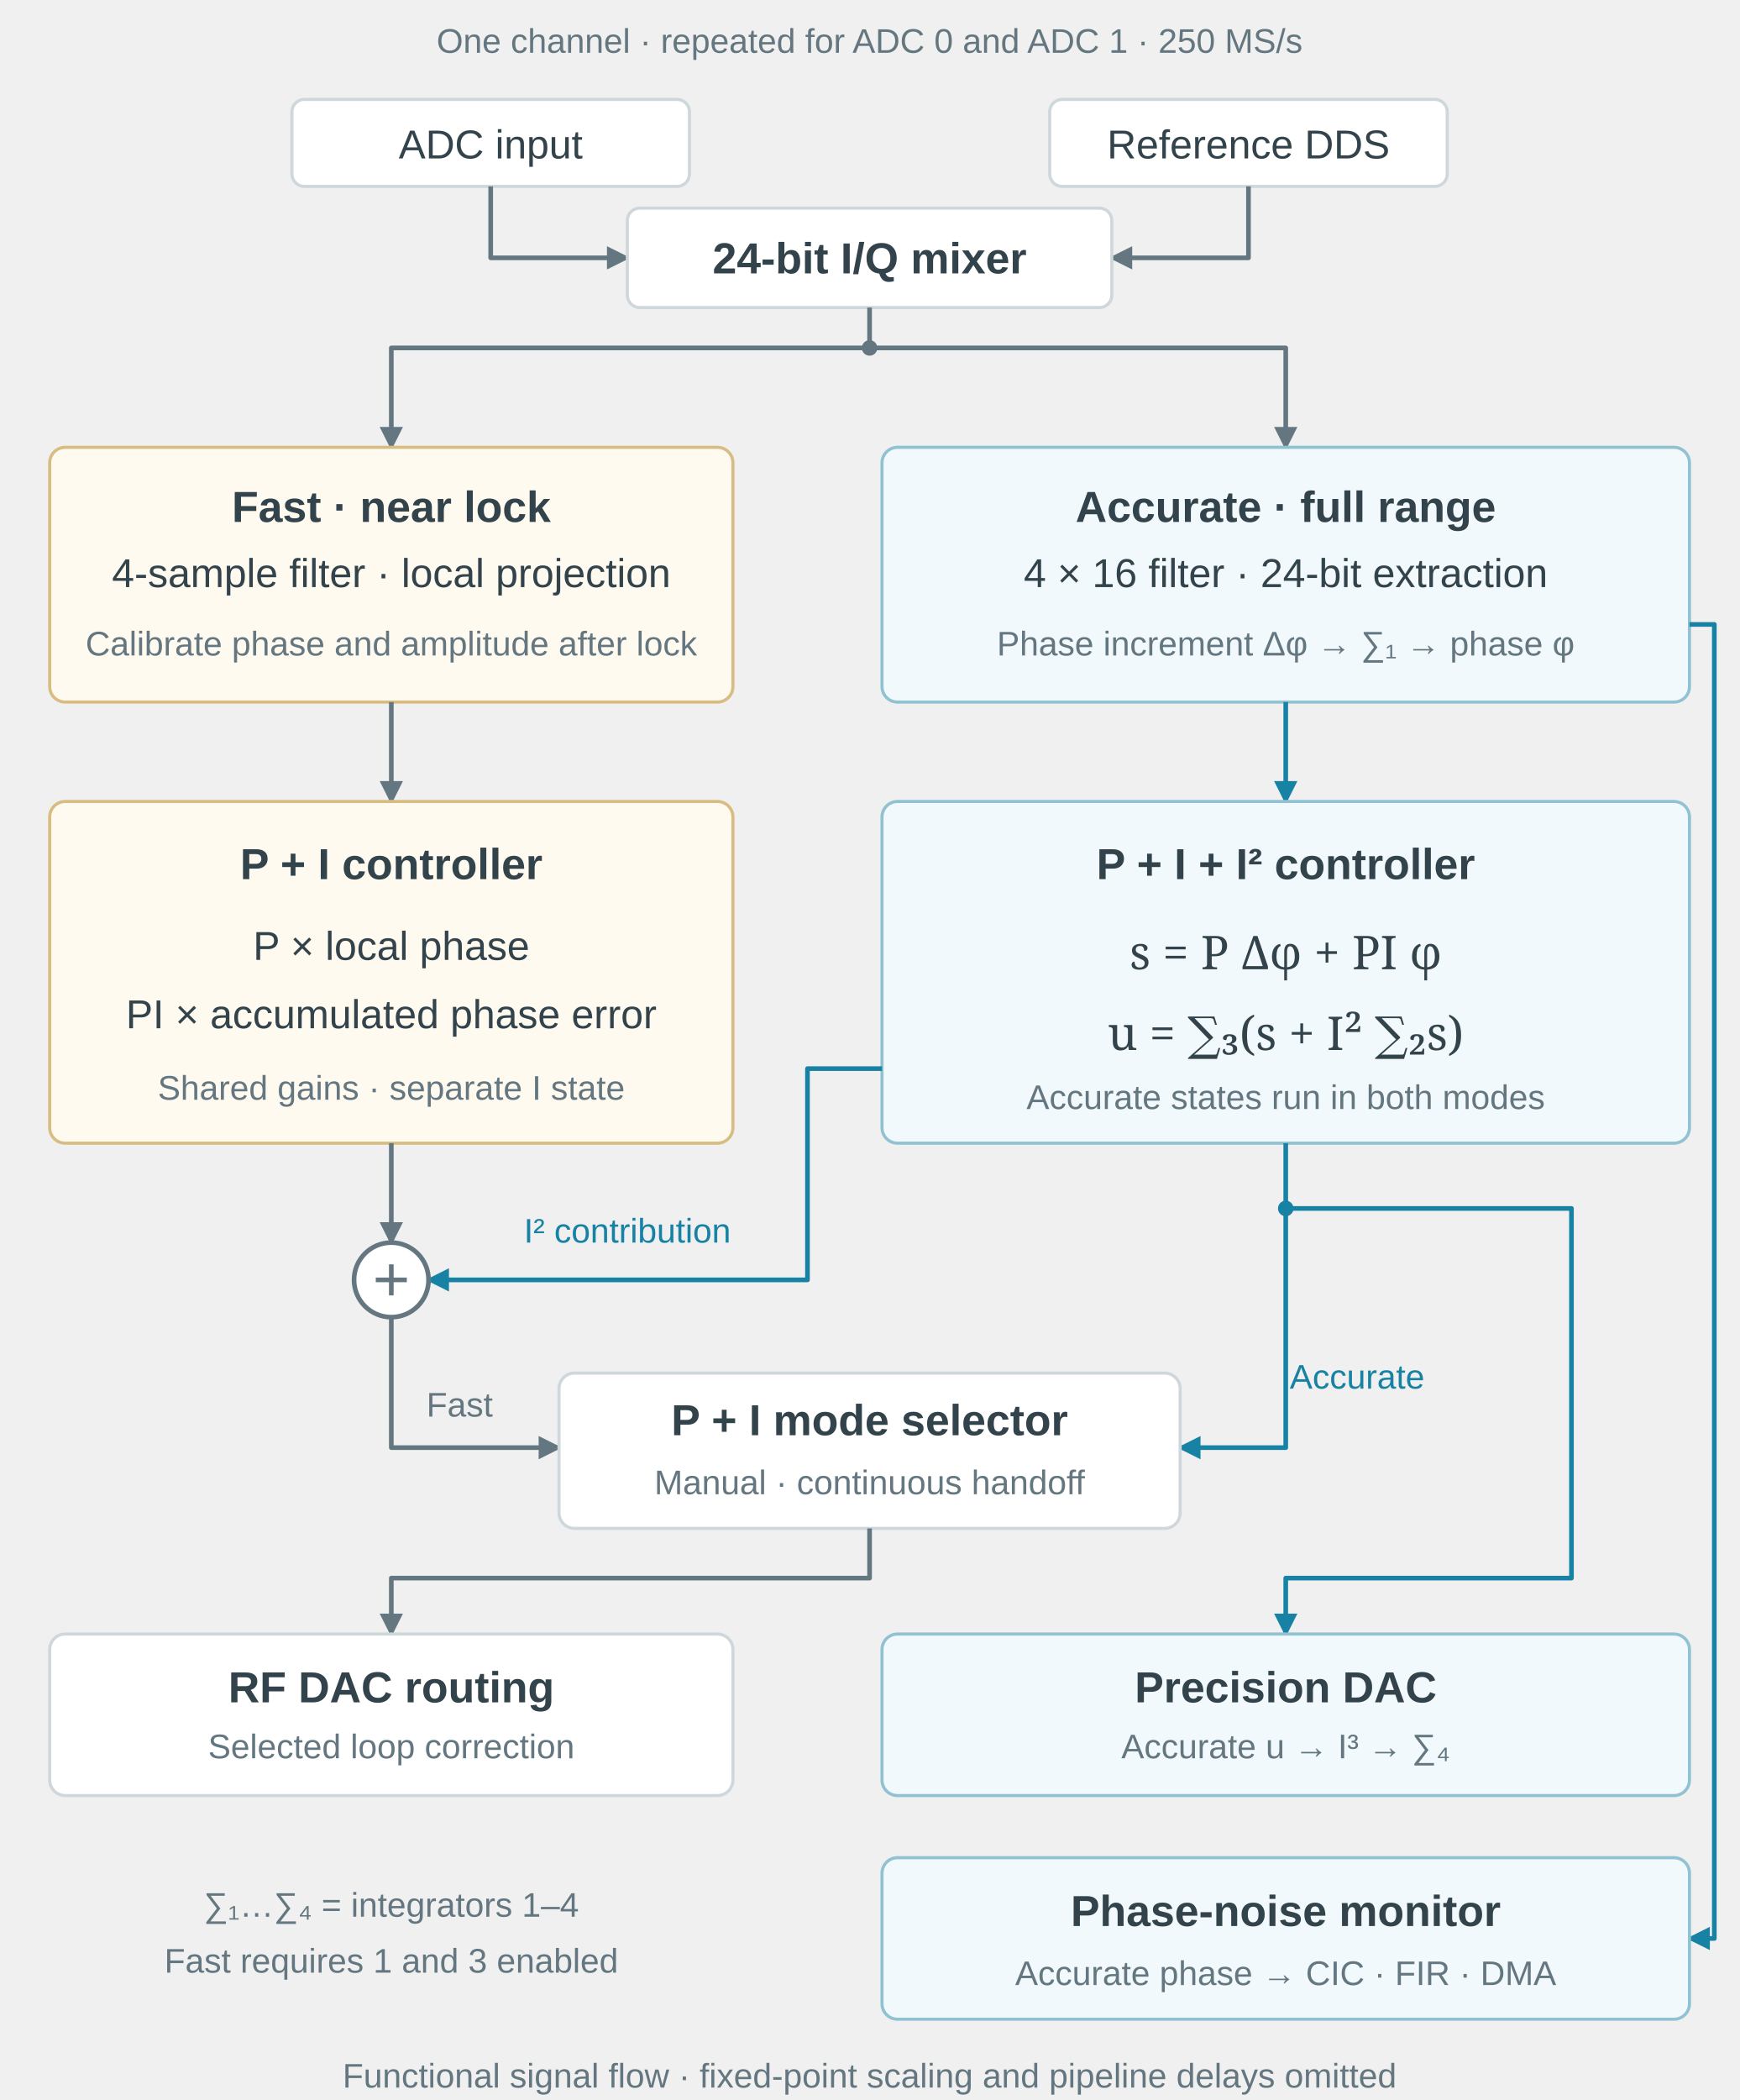
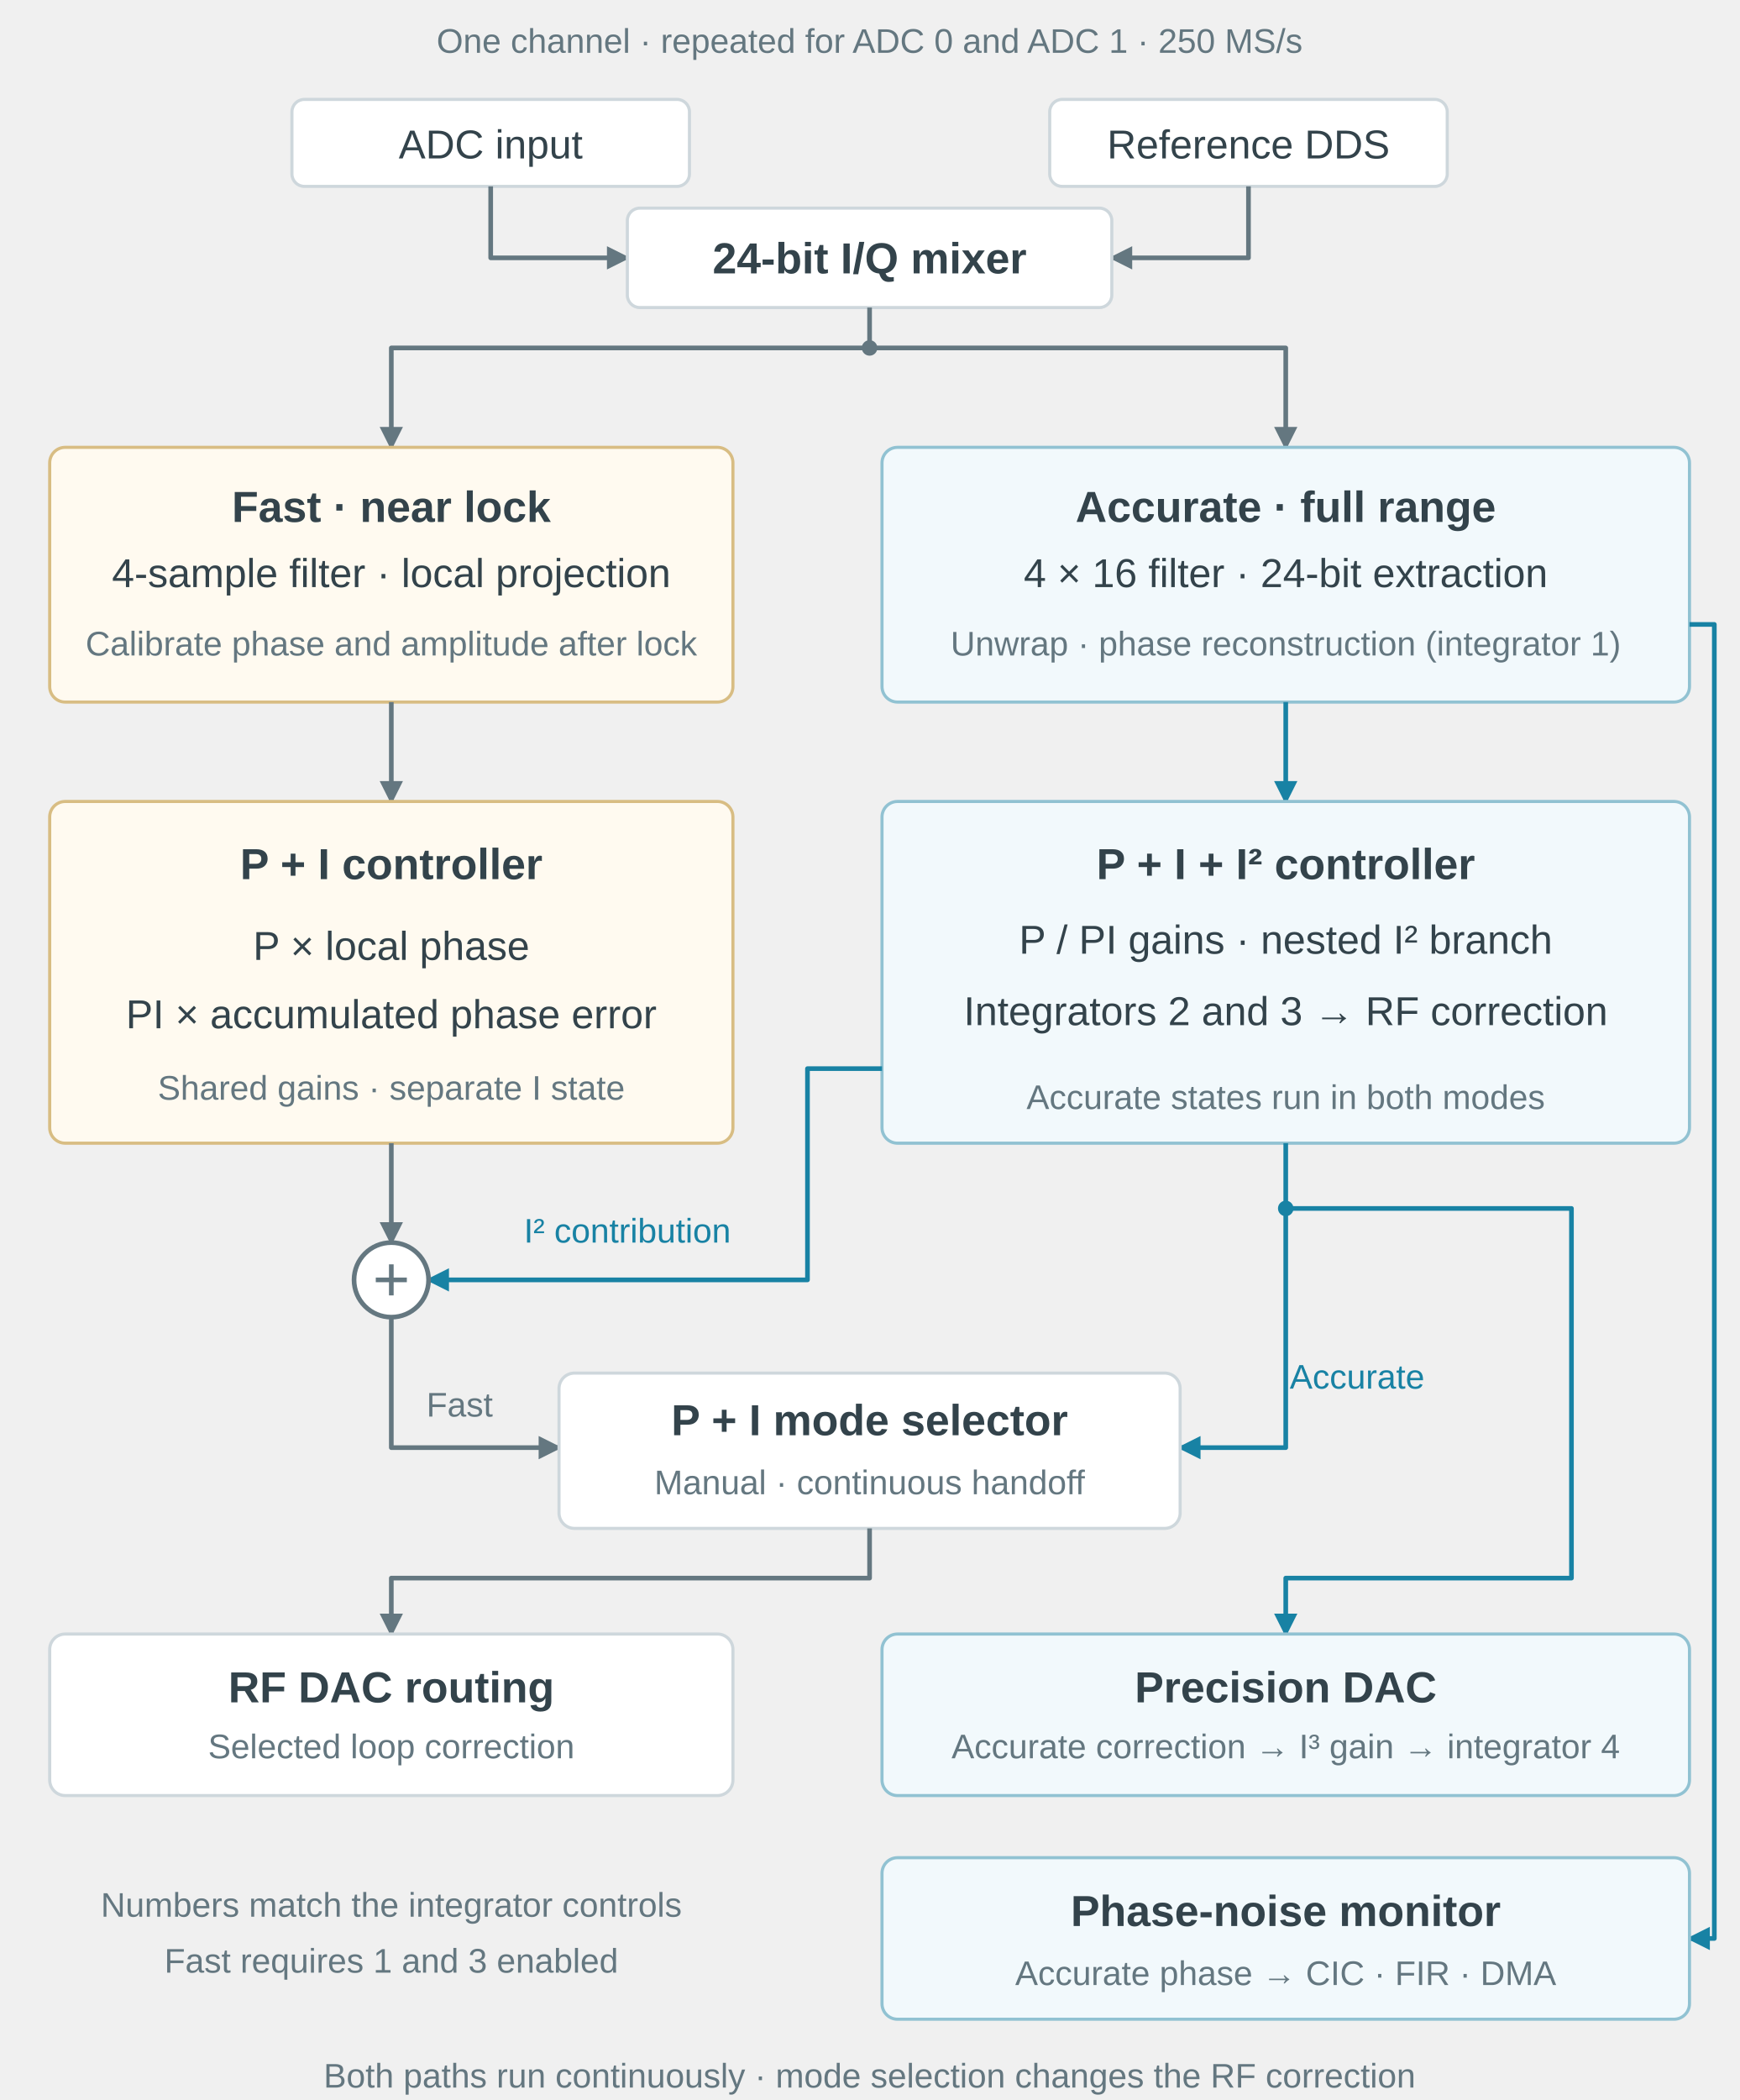
<svg xmlns="http://www.w3.org/2000/svg" width="560" height="676" viewBox="0 0 560 676" role="img" aria-labelledby="title desc">
  <defs>
    <marker id="arrow" viewBox="0 0 8 8" refX="7" refY="4" markerWidth="5" markerHeight="5" orient="auto-start-reverse">
      <path d="M0 0 8 4 0 8Z" fill="#647780" />
    </marker>
    <marker id="blue-arrow" viewBox="0 0 8 8" refX="7" refY="4" markerWidth="5" markerHeight="5" orient="auto">
      <path d="M0 0 8 4 0 8Z" fill="#1882a4" />
    </marker>
  </defs>
  <style>
    text { font-family: Arial, sans-serif; font-size: 13px; fill: #33434b; text-anchor: middle; }
    .heading { font-size: 14px; font-weight: 600; }
    .small { font-size: 11px; fill: #647780; }
    .label { font-size: 11px; font-weight: 600; letter-spacing: .8px; }
-     .equation { font-family: Georgia, serif; font-size: 15px; }
    .wire { fill: none; stroke: #647780; stroke-width: 1.5; stroke-linejoin: round; marker-end: url(#arrow); }
    .accurate-wire { fill: none; stroke: #1882a4; stroke-width: 1.5; stroke-linejoin: round; marker-end: url(#blue-arrow); }
    .box { fill: #fff; stroke: #ced7dc; }
    .fast-box { fill: #fffaf0; stroke: #d8bd83; }
    .accurate-box { fill: #f2f9fc; stroke: #91c2d2; }
  </style>
  <text class="small" x="280" y="17">One channel · repeated for ADC 0 and ADC 1 · 250 MS/s</text>
  <rect class="box" x="94" y="32" width="128" height="28" rx="4" />
  <text x="158" y="51">ADC input</text>
  <rect class="box" x="338" y="32" width="128" height="28" rx="4" />
  <text x="402" y="51">Reference DDS</text>
  <path class="wire" d="M158 60V83H202" />
  <path class="wire" d="M402 60V83H358" />
  <rect class="box" x="202" y="67" width="156" height="32" rx="4" />
  <text class="heading" x="280" y="88">24-bit I/Q mixer</text>
  <path class="wire" d="M280 99V112H126V144" />
  <path class="wire" d="M280 112H414V144" />
  <circle cx="280" cy="112" r="2.5" fill="#647780" />
  <rect class="fast-box" x="16" y="144" width="220" height="82" rx="5" />
  <text class="heading" x="126" y="168">Fast · near lock</text>
  <text x="126" y="189">4-sample filter · local projection</text>
  <text class="small" x="126" y="211">Calibrate phase and amplitude after lock</text>
  <rect class="accurate-box" x="284" y="144" width="260" height="82" rx="5" />
  <text class="heading" x="414" y="168">Accurate · full range</text>
  <text x="414" y="189">4 × 16 filter · 24-bit extraction</text>
-   <text class="small" x="414" y="211">Phase increment Δφ → ∑₁ → phase φ</text>
+   <text class="small" x="414" y="211">Unwrap · phase reconstruction (integrator 1)</text>
  <path class="wire" d="M126 226V258" />
  <path class="accurate-wire" d="M414 226V258" />
  <rect class="fast-box" x="16" y="258" width="220" height="110" rx="5" />
  <text class="heading" x="126" y="283">P + I controller</text>
  <text x="126" y="309">P × local phase</text>
  <text x="126" y="331">PI × accumulated phase error</text>
  <text class="small" x="126" y="354">Shared gains · separate I state</text>
  <rect class="accurate-box" x="284" y="258" width="260" height="110" rx="5" />
  <text class="heading" x="414" y="283">P + I + I² controller</text>
-   <text class="equation" x="414" y="312">s = P Δφ + PI φ</text>
-   <text class="equation" x="414" y="338">u = ∑₃(s + I² ∑₂s)</text>
+   <text x="414" y="307">P / PI gains · nested I² branch</text>
+   <text x="414" y="330">Integrators 2 and 3 → RF correction</text>
  <text class="small" x="414" y="357">Accurate states run in both modes</text>
  <path class="wire" d="M126 368V400" />
  <path class="accurate-wire" d="M284 344H260V412H138" />
  <text class="small" x="202" y="400" style="fill:#1882a4">I² contribution</text>
  <circle cx="126" cy="412" r="12" fill="#fff" stroke="#647780" stroke-width="1.5" />
  <path d="M121 412H131M126 407V417" stroke="#647780" stroke-width="1.5" />
  <path class="wire" d="M126 424V466H180" />
  <text class="small" x="148" y="456">Fast</text>
  <path class="accurate-wire" d="M414 368V466H380" />
  <text class="small" x="437" y="447" style="fill:#1882a4">Accurate</text>
  <rect class="box" x="180" y="442" width="200" height="50" rx="5" />
  <text class="heading" x="280" y="462">P + I mode selector</text>
  <text class="small" x="280" y="481">Manual · continuous handoff</text>
  <path class="wire" d="M280 492V508H126V526" />
  <path class="accurate-wire" d="M414 389H506V508H414V526" />
  <circle cx="414" cy="389" r="2.5" fill="#1882a4" />
  <rect class="box" x="16" y="526" width="220" height="52" rx="5" />
  <text class="heading" x="126" y="548">RF DAC routing</text>
  <text class="small" x="126" y="566">Selected loop correction</text>
  <rect class="accurate-box" x="284" y="526" width="260" height="52" rx="5" />
  <text class="heading" x="414" y="548">Precision DAC</text>
-   <text class="small" x="414" y="566">Accurate u → I³ → ∑₄</text>
+   <text class="small" x="414" y="566">Accurate correction → I³ gain → integrator 4</text>
  <path class="accurate-wire" d="M544 201H552V624H544" />
  <rect class="accurate-box" x="284" y="598" width="260" height="52" rx="5" />
  <text class="heading" x="414" y="620">Phase-noise monitor</text>
  <text class="small" x="414" y="639">Accurate phase → CIC · FIR · DMA</text>
-   <text class="small" x="126" y="617">∑₁…∑₄ = integrators 1–4</text>
+   <text class="small" x="126" y="617">Numbers match the integrator controls</text>
  <text class="small" x="126" y="635">Fast requires 1 and 3 enabled</text>
-   <text class="small" x="280" y="672">Functional signal flow · fixed-point scaling and pipeline delays omitted</text>
+   <text class="small" x="280" y="672">Both paths run continuously · mode selection changes the RF correction</text>
</svg>
